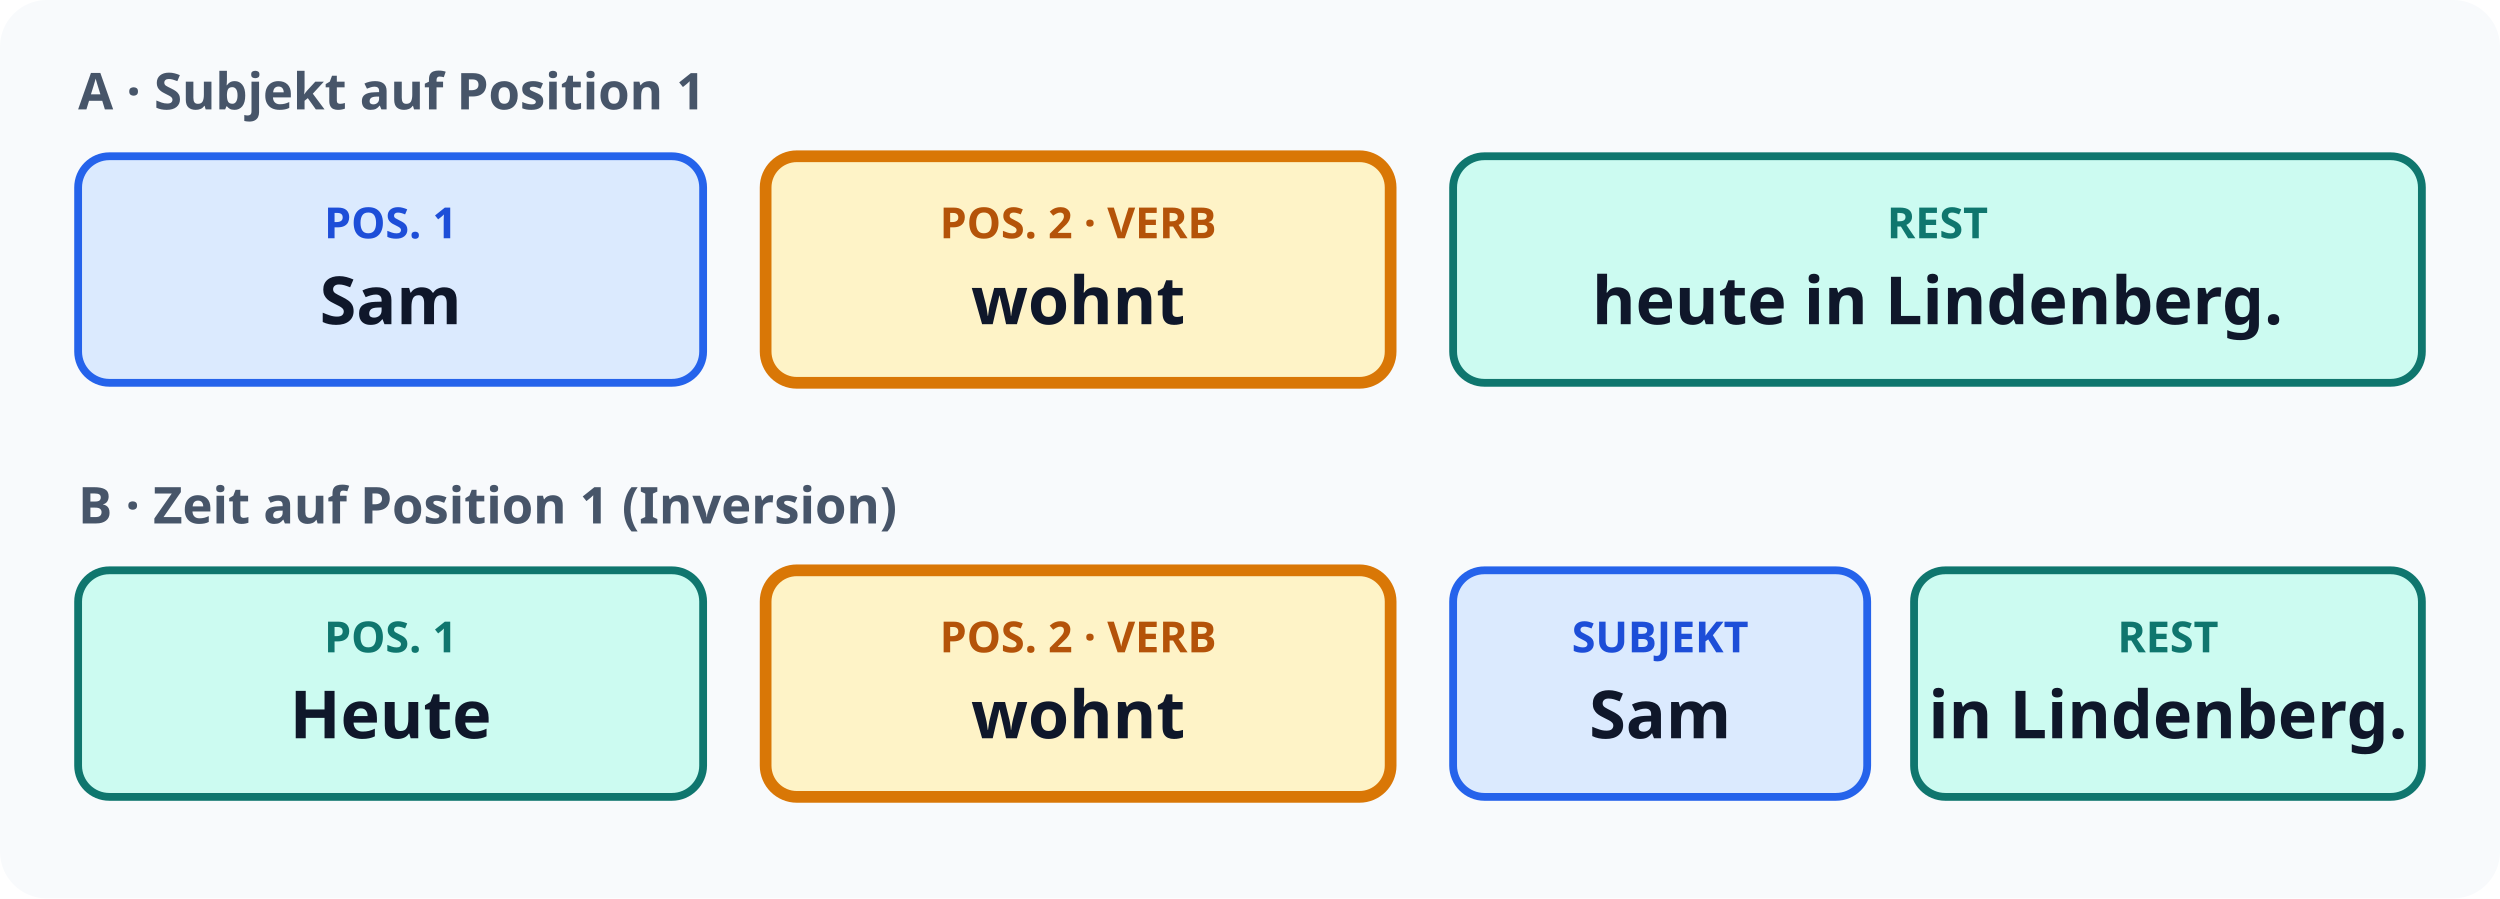
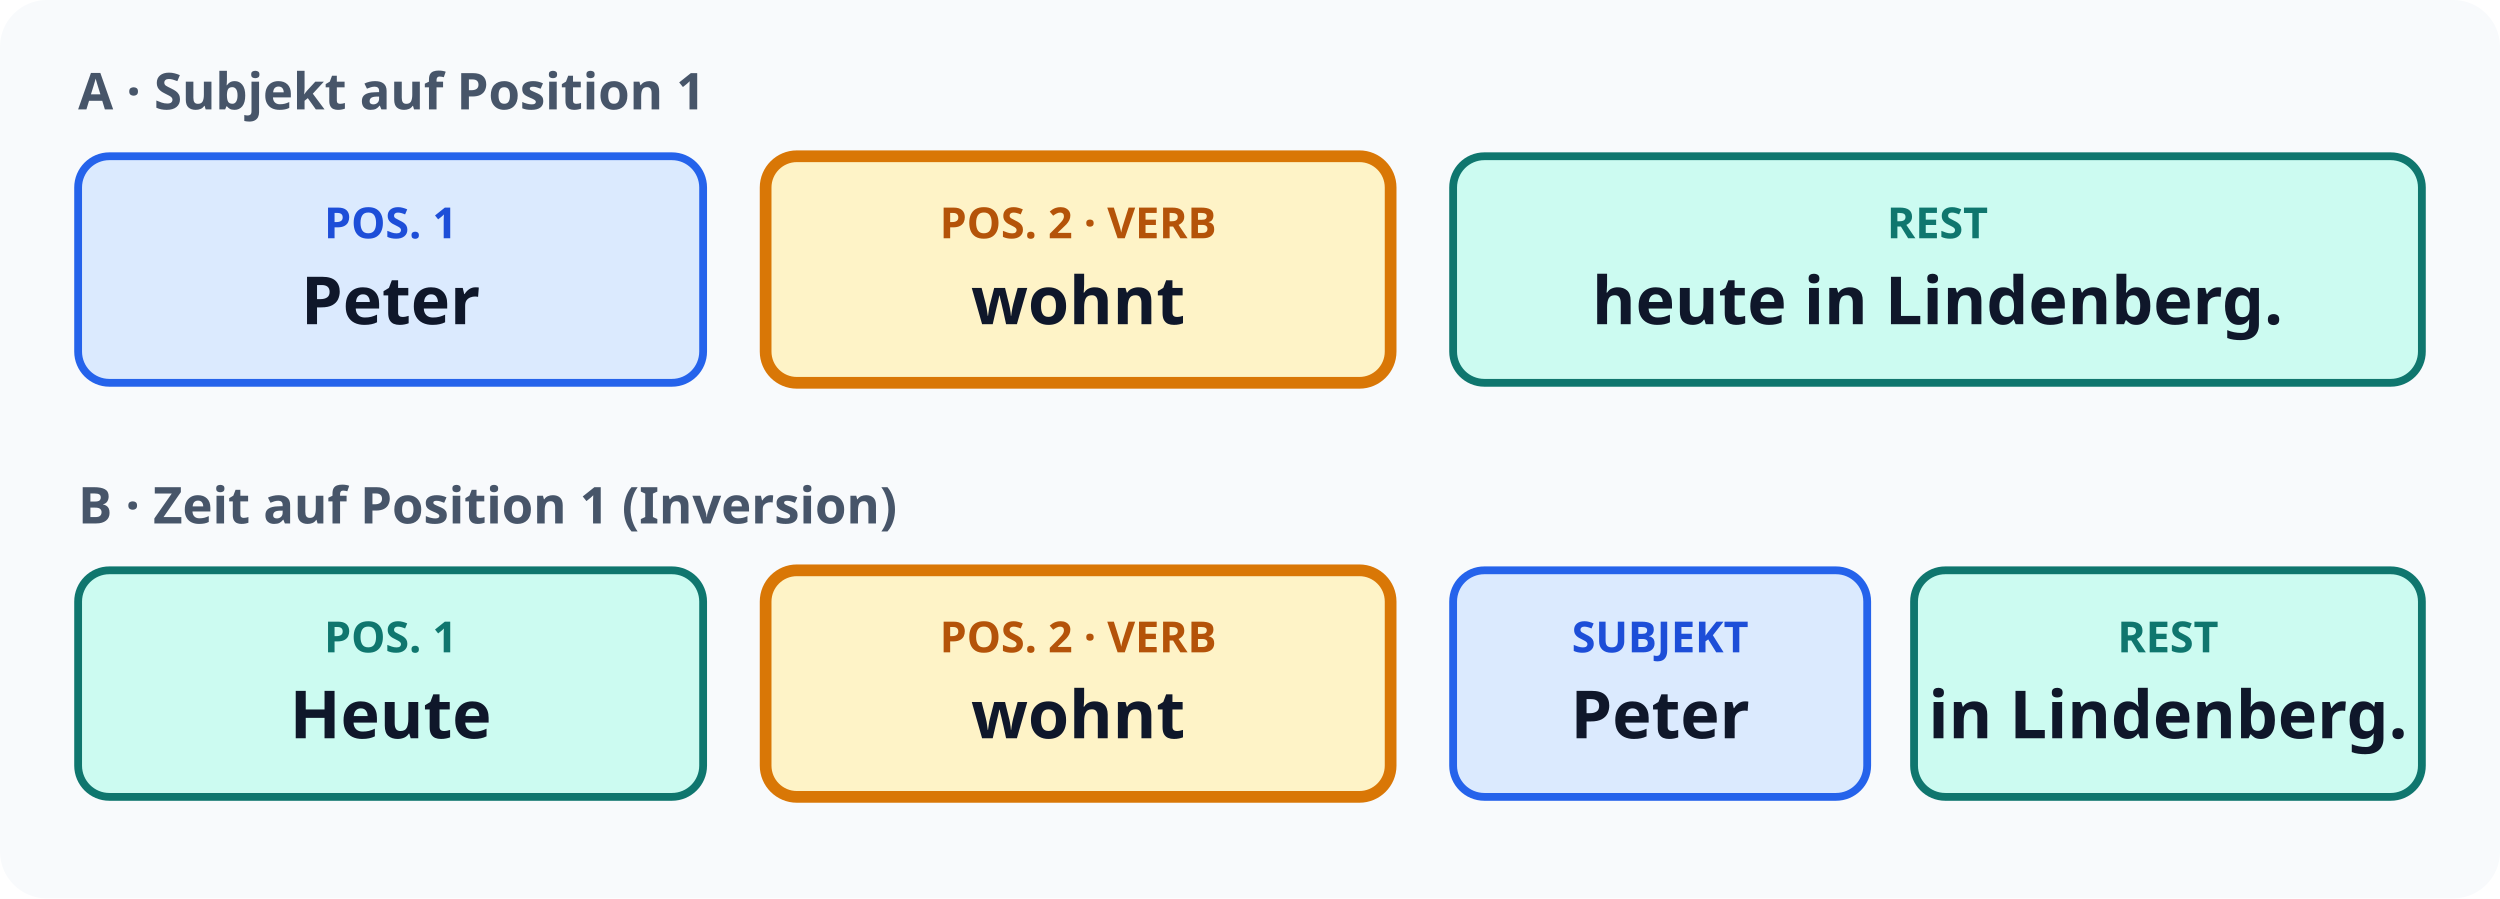
<svg xmlns="http://www.w3.org/2000/svg" viewBox="0 0 640 230" width="640" height="230" role="img">
  <rect width="640" height="230" rx="12" fill="#F8FAFC" />
  <text x="20" y="28" font-family="system-ui, sans-serif" font-size="13" font-weight="700" fill="#475569">A · Subjekt auf Position 1</text>
  <rect x="20" y="40" width="160" height="58" rx="8" fill="#DBEAFE" stroke="#2563EB" stroke-width="2" />
  <text x="100" y="61" text-anchor="middle" font-family="system-ui, sans-serif" font-size="11" font-weight="700" fill="#1D4ED8">POS. 1</text>
-   <text x="100" y="83" text-anchor="middle" font-family="system-ui, sans-serif" font-size="17" font-weight="700" fill="#0F172A">Sam</text>
+   <text x="100" y="83" text-anchor="middle" font-family="system-ui, sans-serif" font-size="17" font-weight="700" fill="#0F172A">Peter</text>
  <rect x="196" y="40" width="160" height="58" rx="8" fill="#FEF3C7" stroke="#D97706" stroke-width="3" />
  <text x="276" y="61" text-anchor="middle" font-family="system-ui, sans-serif" font-size="11" font-weight="700" fill="#B45309">POS. 2 · VERB</text>
  <text x="276" y="83" text-anchor="middle" font-family="system-ui, sans-serif" font-size="17" font-weight="700" fill="#0F172A">wohnt</text>
  <rect x="372" y="40" width="248" height="58" rx="8" fill="#CCFBF1" stroke="#0F766E" stroke-width="2" />
  <text x="496" y="61" text-anchor="middle" font-family="system-ui, sans-serif" font-size="11" font-weight="700" fill="#0F766E">REST</text>
  <text x="496" y="83" text-anchor="middle" font-family="system-ui, sans-serif" font-size="17" font-weight="700" fill="#0F172A">heute in Lindenberg.</text>
  <text x="20" y="134" font-family="system-ui, sans-serif" font-size="13" font-weight="700" fill="#475569">B · Zeit auf Position 1 (Inversion)</text>
  <rect x="20" y="146" width="160" height="58" rx="8" fill="#CCFBF1" stroke="#0F766E" stroke-width="2" />
  <text x="100" y="167" text-anchor="middle" font-family="system-ui, sans-serif" font-size="11" font-weight="700" fill="#0F766E">POS. 1</text>
  <text x="100" y="189" text-anchor="middle" font-family="system-ui, sans-serif" font-size="17" font-weight="700" fill="#0F172A">Heute</text>
  <rect x="196" y="146" width="160" height="58" rx="8" fill="#FEF3C7" stroke="#D97706" stroke-width="3" />
  <text x="276" y="167" text-anchor="middle" font-family="system-ui, sans-serif" font-size="11" font-weight="700" fill="#B45309">POS. 2 · VERB</text>
  <text x="276" y="189" text-anchor="middle" font-family="system-ui, sans-serif" font-size="17" font-weight="700" fill="#0F172A">wohnt</text>
  <rect x="372" y="146" width="106" height="58" rx="8" fill="#DBEAFE" stroke="#2563EB" stroke-width="2" />
  <text x="425" y="167" text-anchor="middle" font-family="system-ui, sans-serif" font-size="11" font-weight="700" fill="#1D4ED8">SUBJEKT</text>
-   <text x="425" y="189" text-anchor="middle" font-family="system-ui, sans-serif" font-size="17" font-weight="700" fill="#0F172A">Sam</text>
+   <text x="425" y="189" text-anchor="middle" font-family="system-ui, sans-serif" font-size="17" font-weight="700" fill="#0F172A">Peter</text>
  <rect x="490" y="146" width="130" height="58" rx="8" fill="#CCFBF1" stroke="#0F766E" stroke-width="2" />
  <text x="555" y="167" text-anchor="middle" font-family="system-ui, sans-serif" font-size="11" font-weight="700" fill="#0F766E">REST</text>
  <text x="555" y="189" text-anchor="middle" font-family="system-ui, sans-serif" font-size="17" font-weight="700" fill="#0F172A">in Lindenberg.</text>
</svg>
